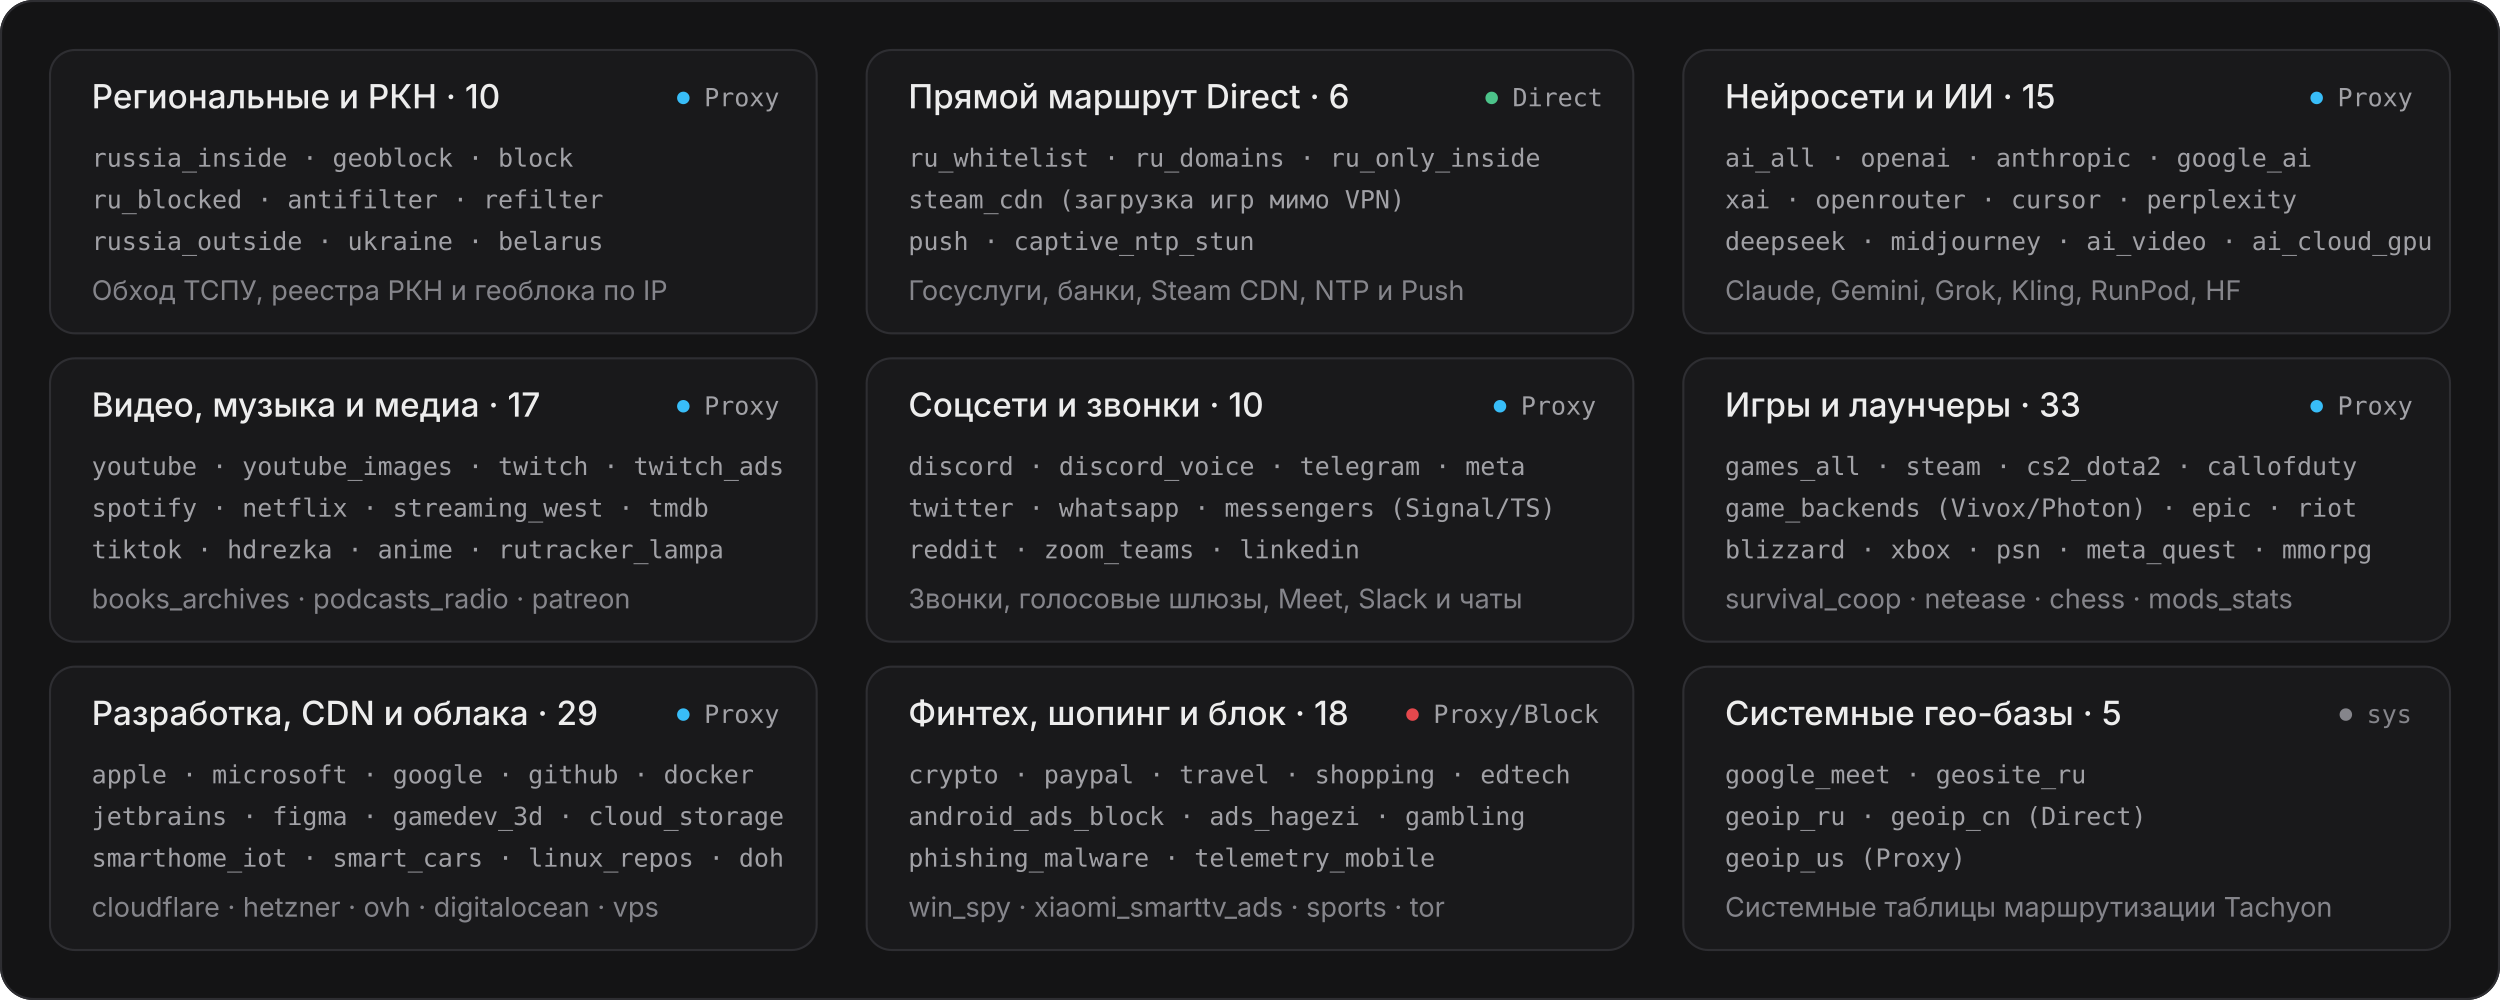
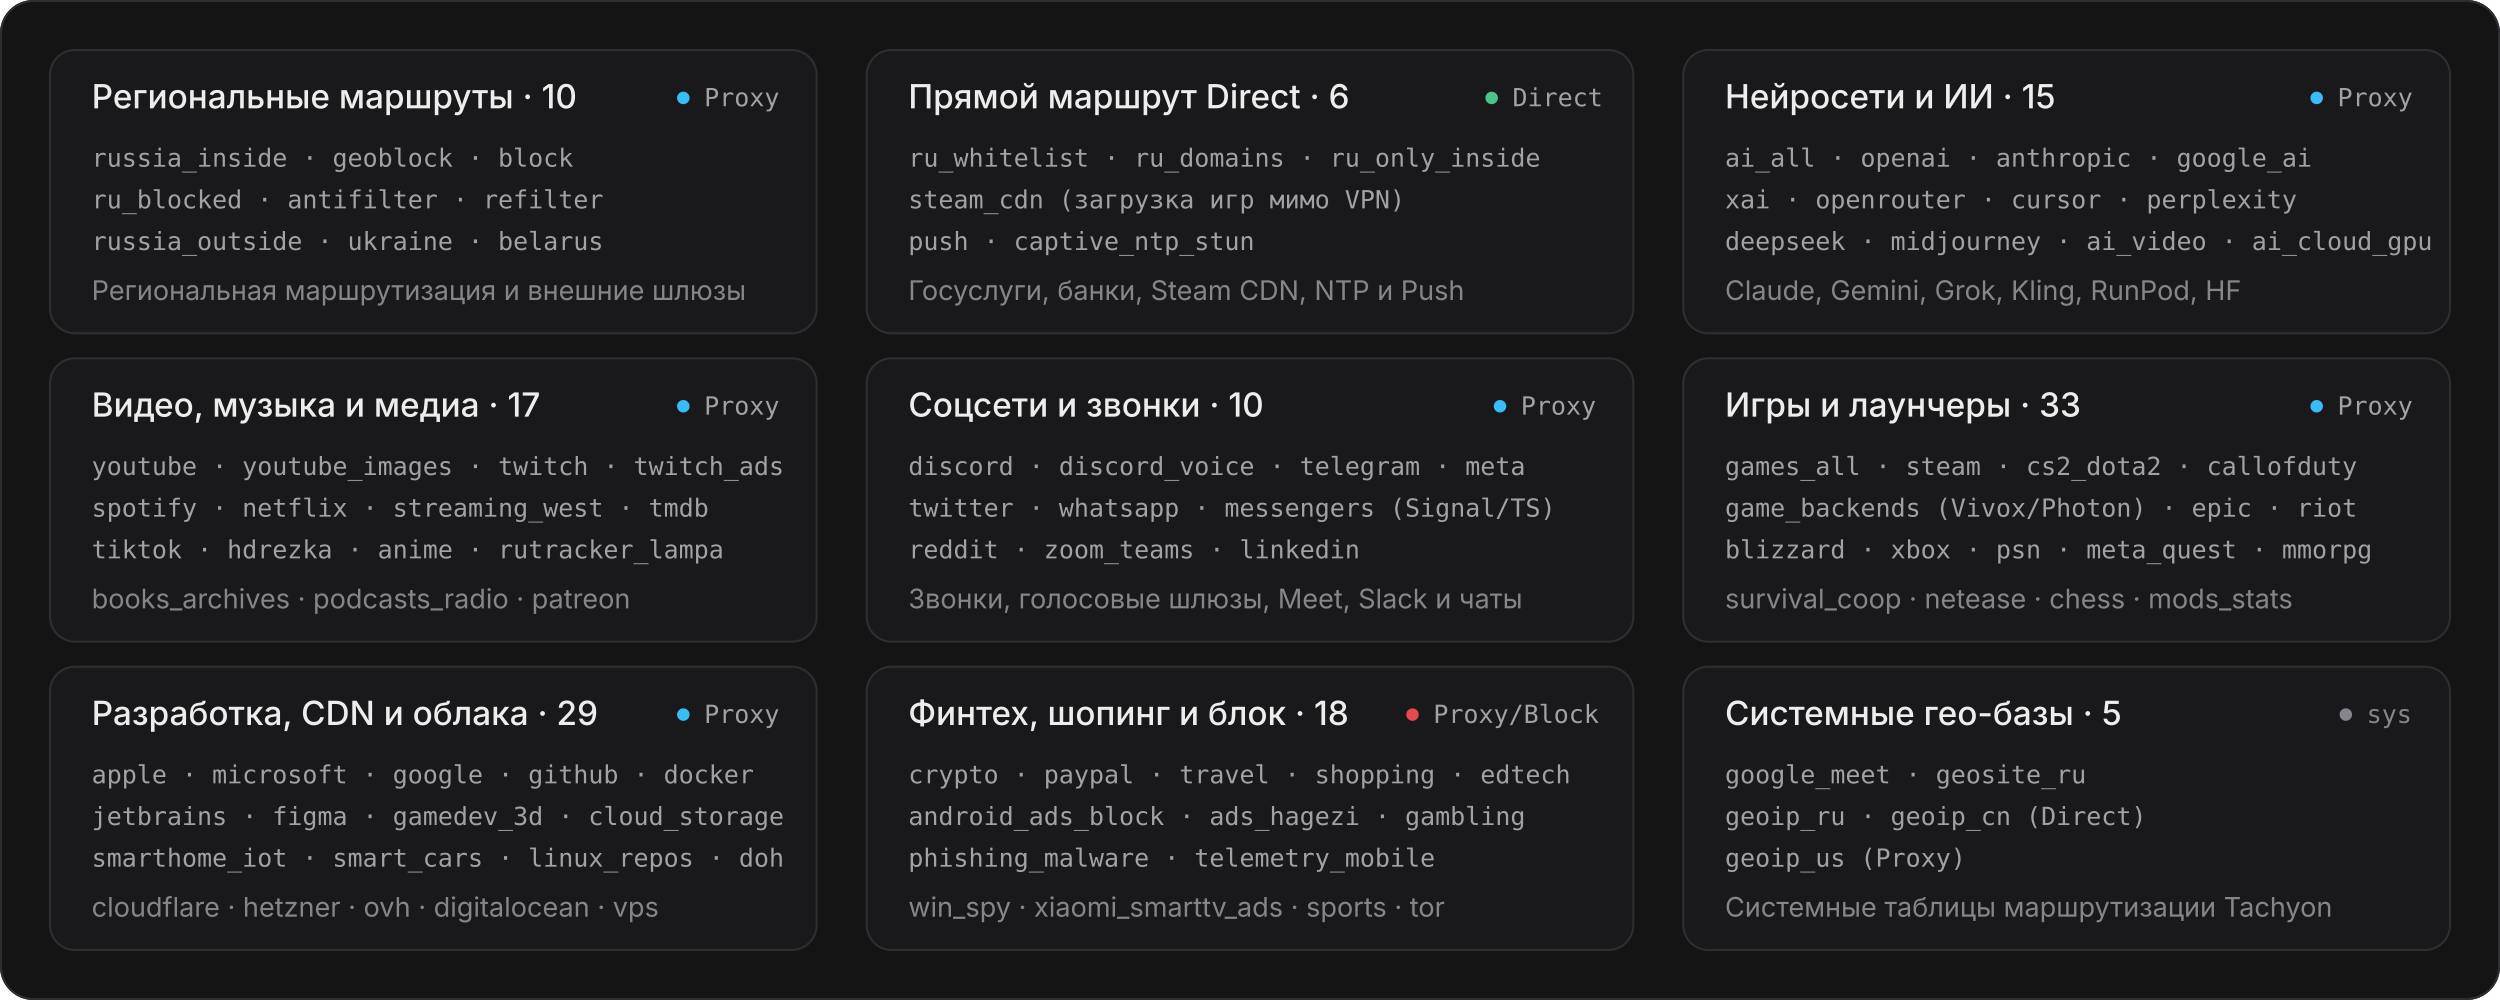
<svg xmlns="http://www.w3.org/2000/svg" width="1200" height="480" viewBox="0 0 1200 480" role="img" aria-labelledby="title desc">
  <rect width="1200" height="480" rx="16" fill="#141415" />
  <rect x="0.5" y="0.5" width="1199" height="479" rx="15.5" fill="none" stroke="#2e2e32" stroke-width="1" />
  <g transform="translate(24, 24)">
    <rect x="0" y="0" width="368" height="136" rx="12" fill="#19191b" stroke="#2e2e32" stroke-width="1" />
-     <text x="20" y="28" fill="#ededed" font-family="-apple-system, BlinkMacSystemFont, 'Segoe UI', Inter, sans-serif" font-size="16" font-weight="500">Региональные и РКН · 10</text>
+     <text x="20" y="28" fill="#ededed" font-family="-apple-system, BlinkMacSystemFont, 'Segoe UI', Inter, sans-serif" font-size="16" font-weight="500">Региональные маршруты · 10</text>
    <circle cx="304" cy="23" r="3" fill="#38bdf8" />
    <text x="314" y="27" fill="#a1a1a6" font-family="ui-monospace, SFMono-Regular, Menlo, Consolas, monospace" font-size="12" font-weight="400">Proxy</text>
    <text x="20" y="56" fill="#a1a1a6" font-family="ui-monospace, SFMono-Regular, Menlo, Consolas, monospace" font-size="12" font-weight="400">russia_inside · geoblock · block</text>
    <text x="20" y="76" fill="#a1a1a6" font-family="ui-monospace, SFMono-Regular, Menlo, Consolas, monospace" font-size="12" font-weight="400">ru_blocked · antifilter · refilter</text>
    <text x="20" y="96" fill="#a1a1a6" font-family="ui-monospace, SFMono-Regular, Menlo, Consolas, monospace" font-size="12" font-weight="400">russia_outside · ukraine · belarus</text>
-     <text x="20" y="120" fill="#85858b" font-family="-apple-system, BlinkMacSystemFont, 'Segoe UI', Inter, sans-serif" font-size="13" font-weight="400">Обход ТСПУ, реестра РКН и геоблока по IP</text>
+     <text x="20" y="120" fill="#85858b" font-family="-apple-system, BlinkMacSystemFont, 'Segoe UI', Inter, sans-serif" font-size="13" font-weight="400">Региональная маршрутизация и внешние шлюзы</text>
  </g>
  <g transform="translate(416, 24)">
    <rect x="0" y="0" width="368" height="136" rx="12" fill="#19191b" stroke="#2e2e32" stroke-width="1" />
    <text x="20" y="28" fill="#ededed" font-family="-apple-system, BlinkMacSystemFont, 'Segoe UI', Inter, sans-serif" font-size="16" font-weight="500">Прямой маршрут Direct · 6</text>
    <circle cx="300" cy="23" r="3" fill="#4cc38a" />
    <text x="310" y="27" fill="#a1a1a6" font-family="ui-monospace, SFMono-Regular, Menlo, Consolas, monospace" font-size="12" font-weight="400">Direct</text>
    <text x="20" y="56" fill="#a1a1a6" font-family="ui-monospace, SFMono-Regular, Menlo, Consolas, monospace" font-size="12" font-weight="400">ru_whitelist · ru_domains · ru_only_inside</text>
    <text x="20" y="76" fill="#a1a1a6" font-family="ui-monospace, SFMono-Regular, Menlo, Consolas, monospace" font-size="12" font-weight="400">steam_cdn (загрузка игр мимо VPN)</text>
    <text x="20" y="96" fill="#a1a1a6" font-family="ui-monospace, SFMono-Regular, Menlo, Consolas, monospace" font-size="12" font-weight="400">push · captive_ntp_stun</text>
    <text x="20" y="120" fill="#85858b" font-family="-apple-system, BlinkMacSystemFont, 'Segoe UI', Inter, sans-serif" font-size="13" font-weight="400">Госуслуги, банки, Steam CDN, NTP и Push</text>
  </g>
  <g transform="translate(808, 24)">
    <rect x="0" y="0" width="368" height="136" rx="12" fill="#19191b" stroke="#2e2e32" stroke-width="1" />
    <text x="20" y="28" fill="#ededed" font-family="-apple-system, BlinkMacSystemFont, 'Segoe UI', Inter, sans-serif" font-size="16" font-weight="500">Нейросети и ИИ · 15</text>
    <circle cx="304" cy="23" r="3" fill="#38bdf8" />
    <text x="314" y="27" fill="#a1a1a6" font-family="ui-monospace, SFMono-Regular, Menlo, Consolas, monospace" font-size="12" font-weight="400">Proxy</text>
    <text x="20" y="56" fill="#a1a1a6" font-family="ui-monospace, SFMono-Regular, Menlo, Consolas, monospace" font-size="12" font-weight="400">ai_all · openai · anthropic · google_ai</text>
    <text x="20" y="76" fill="#a1a1a6" font-family="ui-monospace, SFMono-Regular, Menlo, Consolas, monospace" font-size="12" font-weight="400">xai · openrouter · cursor · perplexity</text>
    <text x="20" y="96" fill="#a1a1a6" font-family="ui-monospace, SFMono-Regular, Menlo, Consolas, monospace" font-size="12" font-weight="400">deepseek · midjourney · ai_video · ai_cloud_gpu</text>
    <text x="20" y="120" fill="#85858b" font-family="-apple-system, BlinkMacSystemFont, 'Segoe UI', Inter, sans-serif" font-size="13" font-weight="400">Claude, Gemini, Grok, Kling, RunPod, HF</text>
  </g>
  <g transform="translate(24, 172)">
    <rect x="0" y="0" width="368" height="136" rx="12" fill="#19191b" stroke="#2e2e32" stroke-width="1" />
    <text x="20" y="28" fill="#ededed" font-family="-apple-system, BlinkMacSystemFont, 'Segoe UI', Inter, sans-serif" font-size="16" font-weight="500">Видео, музыка и медиа · 17</text>
    <circle cx="304" cy="23" r="3" fill="#38bdf8" />
    <text x="314" y="27" fill="#a1a1a6" font-family="ui-monospace, SFMono-Regular, Menlo, Consolas, monospace" font-size="12" font-weight="400">Proxy</text>
    <text x="20" y="56" fill="#a1a1a6" font-family="ui-monospace, SFMono-Regular, Menlo, Consolas, monospace" font-size="12" font-weight="400">youtube · youtube_images · twitch · twitch_ads</text>
    <text x="20" y="76" fill="#a1a1a6" font-family="ui-monospace, SFMono-Regular, Menlo, Consolas, monospace" font-size="12" font-weight="400">spotify · netflix · streaming_west · tmdb</text>
    <text x="20" y="96" fill="#a1a1a6" font-family="ui-monospace, SFMono-Regular, Menlo, Consolas, monospace" font-size="12" font-weight="400">tiktok · hdrezka · anime · rutracker_lampa</text>
    <text x="20" y="120" fill="#85858b" font-family="-apple-system, BlinkMacSystemFont, 'Segoe UI', Inter, sans-serif" font-size="13" font-weight="400">books_archives · podcasts_radio · patreon</text>
  </g>
  <g transform="translate(416, 172)">
    <rect x="0" y="0" width="368" height="136" rx="12" fill="#19191b" stroke="#2e2e32" stroke-width="1" />
    <text x="20" y="28" fill="#ededed" font-family="-apple-system, BlinkMacSystemFont, 'Segoe UI', Inter, sans-serif" font-size="16" font-weight="500">Соцсети и звонки · 10</text>
    <circle cx="304" cy="23" r="3" fill="#38bdf8" />
    <text x="314" y="27" fill="#a1a1a6" font-family="ui-monospace, SFMono-Regular, Menlo, Consolas, monospace" font-size="12" font-weight="400">Proxy</text>
    <text x="20" y="56" fill="#a1a1a6" font-family="ui-monospace, SFMono-Regular, Menlo, Consolas, monospace" font-size="12" font-weight="400">discord · discord_voice · telegram · meta</text>
    <text x="20" y="76" fill="#a1a1a6" font-family="ui-monospace, SFMono-Regular, Menlo, Consolas, monospace" font-size="12" font-weight="400">twitter · whatsapp · messengers (Signal/TS)</text>
    <text x="20" y="96" fill="#a1a1a6" font-family="ui-monospace, SFMono-Regular, Menlo, Consolas, monospace" font-size="12" font-weight="400">reddit · zoom_teams · linkedin</text>
    <text x="20" y="120" fill="#85858b" font-family="-apple-system, BlinkMacSystemFont, 'Segoe UI', Inter, sans-serif" font-size="13" font-weight="400">Звонки, голосовые шлюзы, Meet, Slack и чаты</text>
  </g>
  <g transform="translate(808, 172)">
    <rect x="0" y="0" width="368" height="136" rx="12" fill="#19191b" stroke="#2e2e32" stroke-width="1" />
    <text x="20" y="28" fill="#ededed" font-family="-apple-system, BlinkMacSystemFont, 'Segoe UI', Inter, sans-serif" font-size="16" font-weight="500">Игры и лаунчеры · 33</text>
    <circle cx="304" cy="23" r="3" fill="#38bdf8" />
    <text x="314" y="27" fill="#a1a1a6" font-family="ui-monospace, SFMono-Regular, Menlo, Consolas, monospace" font-size="12" font-weight="400">Proxy</text>
    <text x="20" y="56" fill="#a1a1a6" font-family="ui-monospace, SFMono-Regular, Menlo, Consolas, monospace" font-size="12" font-weight="400">games_all · steam · cs2_dota2 · callofduty</text>
    <text x="20" y="76" fill="#a1a1a6" font-family="ui-monospace, SFMono-Regular, Menlo, Consolas, monospace" font-size="12" font-weight="400">game_backends (Vivox/Photon) · epic · riot</text>
    <text x="20" y="96" fill="#a1a1a6" font-family="ui-monospace, SFMono-Regular, Menlo, Consolas, monospace" font-size="12" font-weight="400">blizzard · xbox · psn · meta_quest · mmorpg</text>
    <text x="20" y="120" fill="#85858b" font-family="-apple-system, BlinkMacSystemFont, 'Segoe UI', Inter, sans-serif" font-size="13" font-weight="400">survival_coop · netease · chess · mods_stats</text>
  </g>
  <g transform="translate(24, 320)">
    <rect x="0" y="0" width="368" height="136" rx="12" fill="#19191b" stroke="#2e2e32" stroke-width="1" />
    <text x="20" y="28" fill="#ededed" font-family="-apple-system, BlinkMacSystemFont, 'Segoe UI', Inter, sans-serif" font-size="16" font-weight="500">Разработка, CDN и облака · 29</text>
    <circle cx="304" cy="23" r="3" fill="#38bdf8" />
    <text x="314" y="27" fill="#a1a1a6" font-family="ui-monospace, SFMono-Regular, Menlo, Consolas, monospace" font-size="12" font-weight="400">Proxy</text>
    <text x="20" y="56" fill="#a1a1a6" font-family="ui-monospace, SFMono-Regular, Menlo, Consolas, monospace" font-size="12" font-weight="400">apple · microsoft · google · github · docker</text>
    <text x="20" y="76" fill="#a1a1a6" font-family="ui-monospace, SFMono-Regular, Menlo, Consolas, monospace" font-size="12" font-weight="400">jetbrains · figma · gamedev_3d · cloud_storage</text>
    <text x="20" y="96" fill="#a1a1a6" font-family="ui-monospace, SFMono-Regular, Menlo, Consolas, monospace" font-size="12" font-weight="400">smarthome_iot · smart_cars · linux_repos · doh</text>
    <text x="20" y="120" fill="#85858b" font-family="-apple-system, BlinkMacSystemFont, 'Segoe UI', Inter, sans-serif" font-size="13" font-weight="400">cloudflare · hetzner · ovh · digitalocean · vps</text>
  </g>
  <g transform="translate(416, 320)">
    <rect x="0" y="0" width="368" height="136" rx="12" fill="#19191b" stroke="#2e2e32" stroke-width="1" />
    <text x="20" y="28" fill="#ededed" font-family="-apple-system, BlinkMacSystemFont, 'Segoe UI', Inter, sans-serif" font-size="16" font-weight="500">Финтех, шопинг и блок · 18</text>
    <circle cx="262" cy="23" r="3" fill="#e5484d" />
    <text x="272" y="27" fill="#a1a1a6" font-family="ui-monospace, SFMono-Regular, Menlo, Consolas, monospace" font-size="12" font-weight="400">Proxy/Block</text>
    <text x="20" y="56" fill="#a1a1a6" font-family="ui-monospace, SFMono-Regular, Menlo, Consolas, monospace" font-size="12" font-weight="400">crypto · paypal · travel · shopping · edtech</text>
    <text x="20" y="76" fill="#a1a1a6" font-family="ui-monospace, SFMono-Regular, Menlo, Consolas, monospace" font-size="12" font-weight="400">android_ads_block · ads_hagezi · gambling</text>
    <text x="20" y="96" fill="#a1a1a6" font-family="ui-monospace, SFMono-Regular, Menlo, Consolas, monospace" font-size="12" font-weight="400">phishing_malware · telemetry_mobile</text>
    <text x="20" y="120" fill="#85858b" font-family="-apple-system, BlinkMacSystemFont, 'Segoe UI', Inter, sans-serif" font-size="13" font-weight="400">win_spy · xiaomi_smarttv_ads · sports · tor</text>
  </g>
  <g transform="translate(808, 320)">
    <rect x="0" y="0" width="368" height="136" rx="12" fill="#19191b" stroke="#2e2e32" stroke-width="1" />
    <text x="20" y="28" fill="#ededed" font-family="-apple-system, BlinkMacSystemFont, 'Segoe UI', Inter, sans-serif" font-size="16" font-weight="500">Системные гео-базы · 5</text>
    <circle cx="318" cy="23" r="3" fill="#85858b" />
    <text x="328" y="27" fill="#85858b" font-family="ui-monospace, SFMono-Regular, Menlo, Consolas, monospace" font-size="12" font-weight="400">sys</text>
    <text x="20" y="56" fill="#a1a1a6" font-family="ui-monospace, SFMono-Regular, Menlo, Consolas, monospace" font-size="12" font-weight="400">google_meet · geosite_ru</text>
    <text x="20" y="76" fill="#a1a1a6" font-family="ui-monospace, SFMono-Regular, Menlo, Consolas, monospace" font-size="12" font-weight="400">geoip_ru · geoip_cn (Direct)</text>
    <text x="20" y="96" fill="#a1a1a6" font-family="ui-monospace, SFMono-Regular, Menlo, Consolas, monospace" font-size="12" font-weight="400">geoip_us (Proxy)</text>
    <text x="20" y="120" fill="#85858b" font-family="-apple-system, BlinkMacSystemFont, 'Segoe UI', Inter, sans-serif" font-size="13" font-weight="400">Системные таблицы маршрутизации Tachyon</text>
  </g>
</svg>
